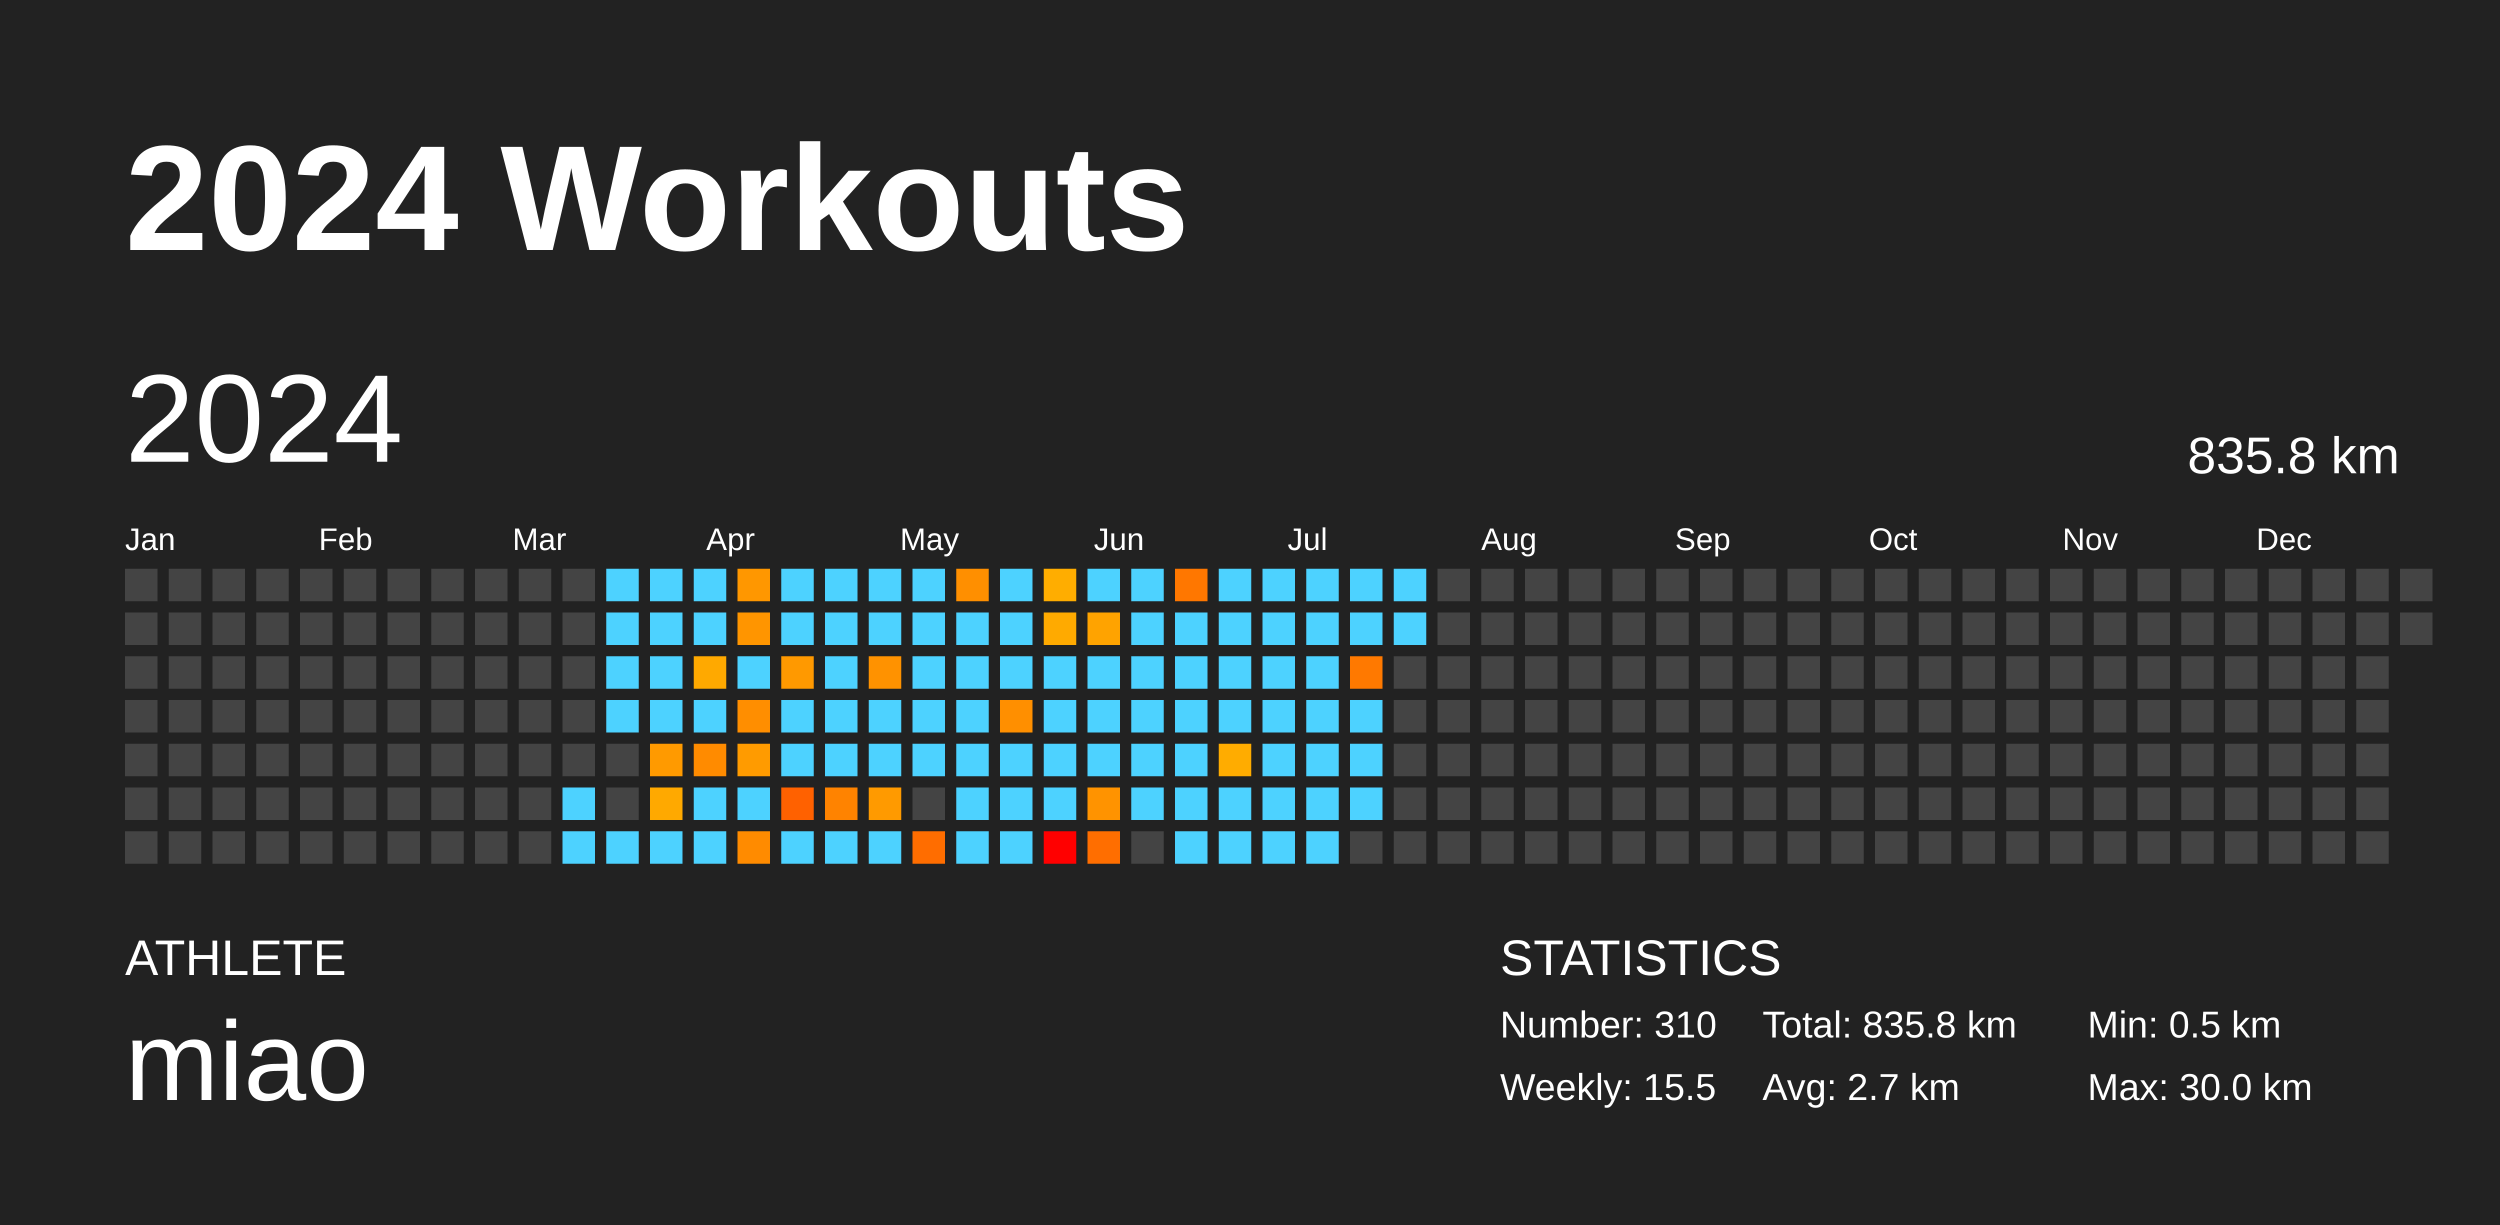
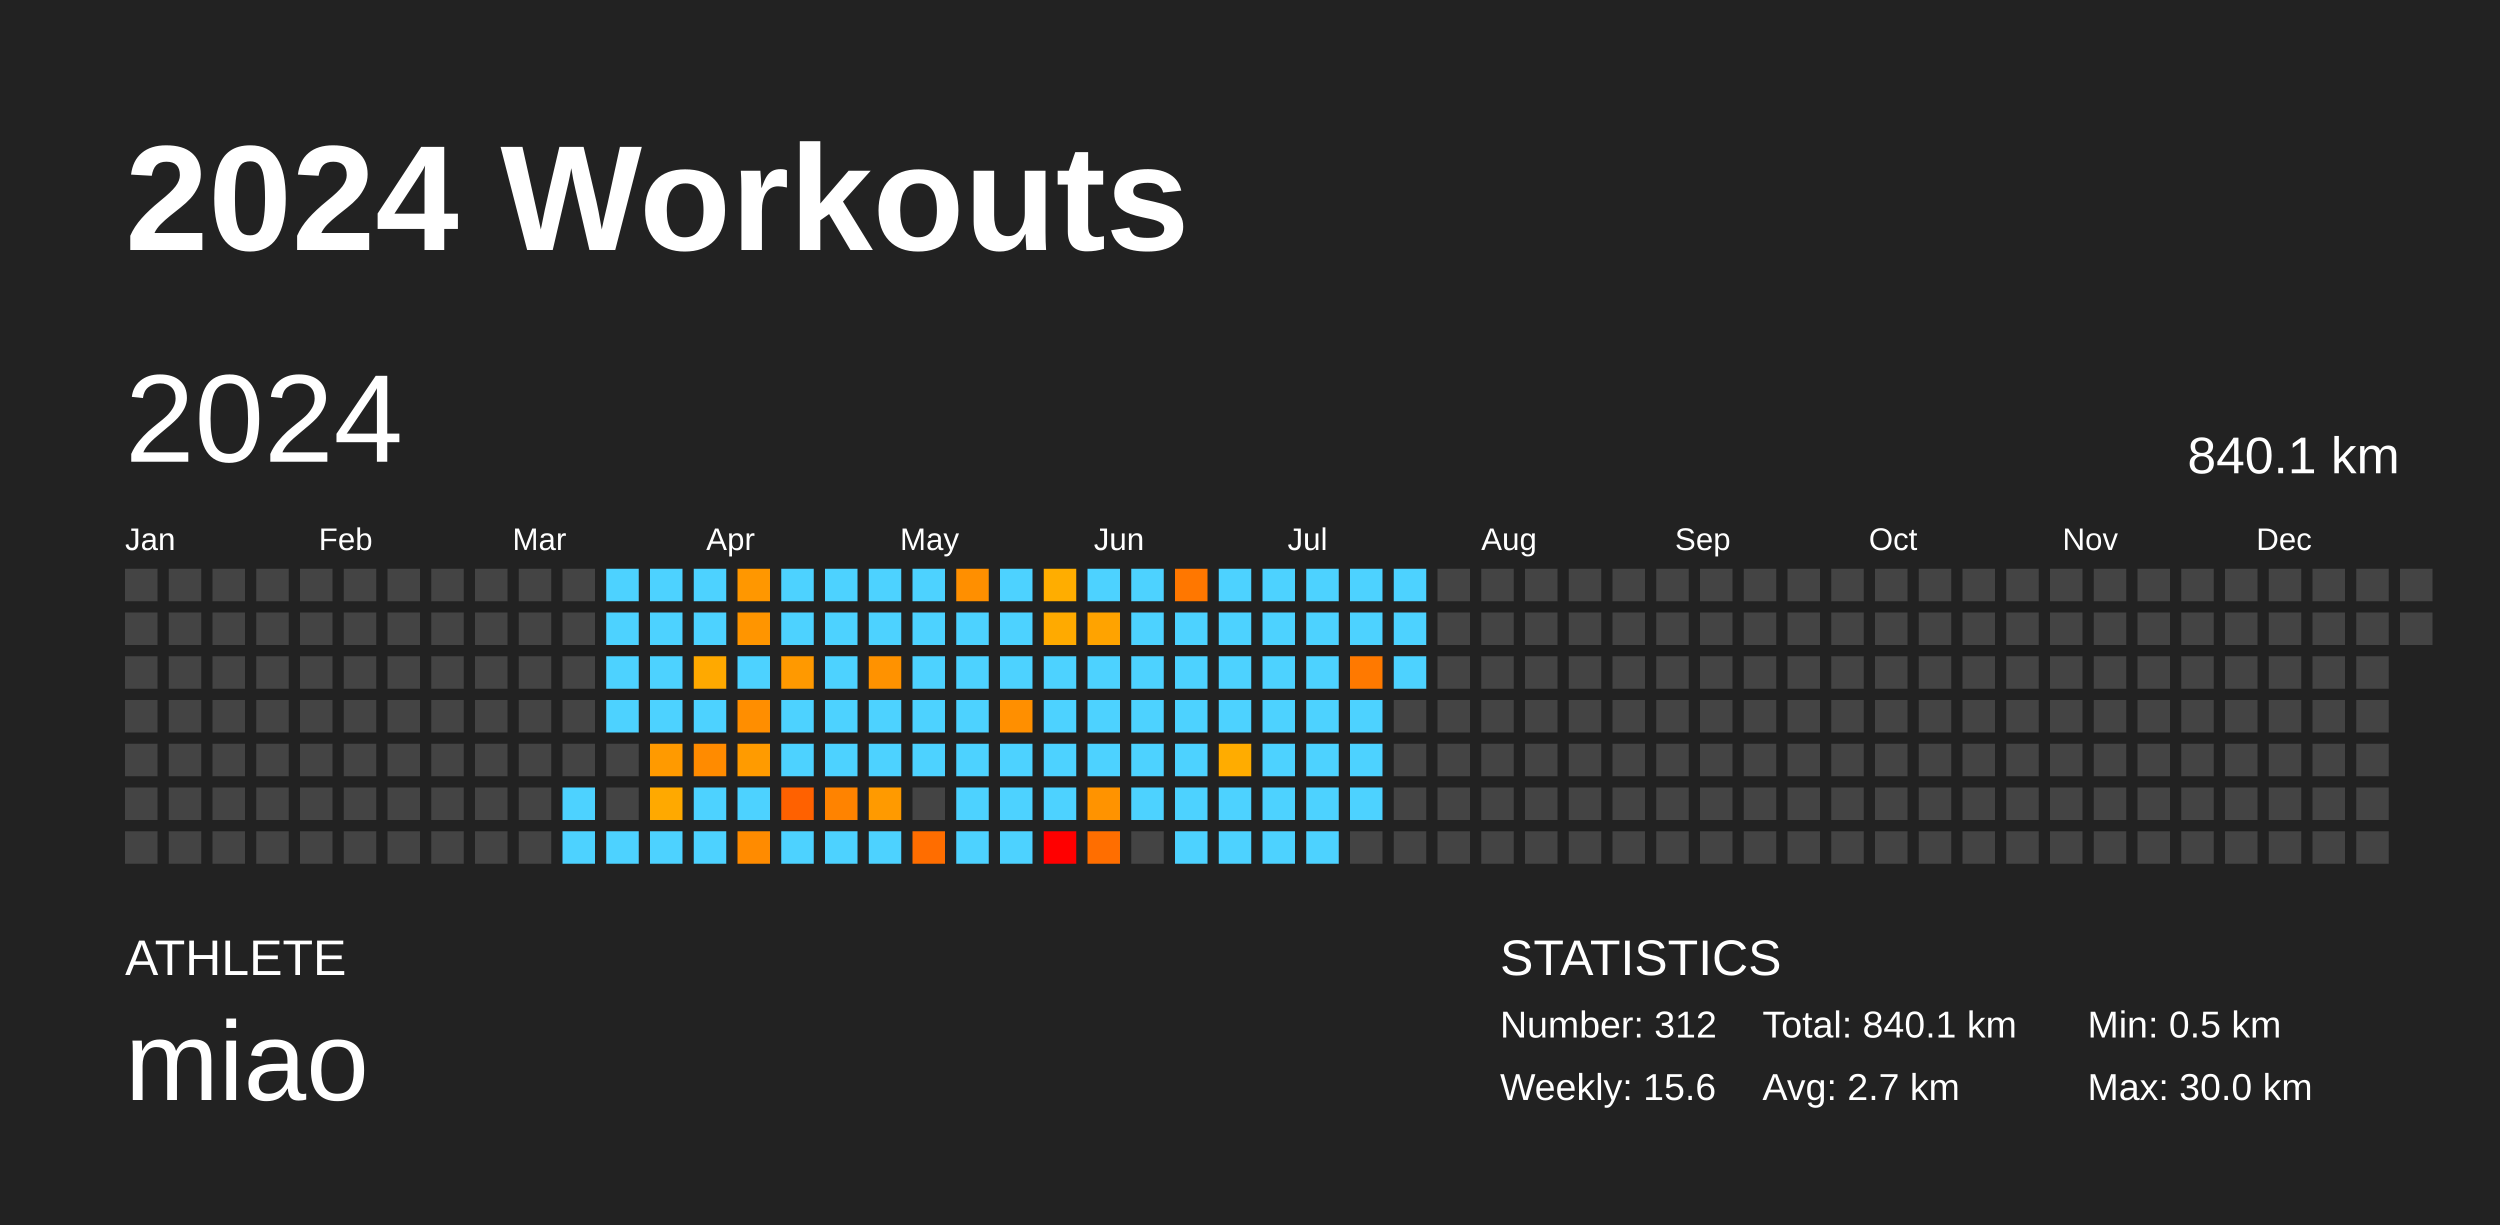
<svg xmlns="http://www.w3.org/2000/svg" baseProfile="full" height="98mm" version="1.1" viewBox="0,0,200,98" width="200mm">
  <defs />
  <rect fill="#222222" height="98" width="200" x="0" y="0" />
  <text fill="#FFFFFF" style="font-size:12px; font-family:Arial; font-weight:bold;" x="10" y="20">2024 Workouts</text>
  <text fill="#FFFFFF" style="font-size:4px; font-family:Arial" x="10" y="78">ATHLETE</text>
  <text fill="#FFFFFF" style="font-size:9px; font-family:Arial" x="10" y="88">miao</text>
  <text fill="#FFFFFF" style="font-size:4px; font-family:Arial" x="120" y="78">STATISTICS</text>
-   <text fill="#FFFFFF" style="font-size:3px; font-family:Arial" x="120" y="83">Number: 310</text>
-   <text fill="#FFFFFF" style="font-size:3px; font-family:Arial" x="120" y="88">Weekly: 15.5</text>
-   <text fill="#FFFFFF" style="font-size:3px; font-family:Arial" x="141" y="83">Total: 835.8 km</text>
+   <text fill="#FFFFFF" style="font-size:3px; font-family:Arial" x="120" y="83">Number: 312</text>
+   <text fill="#FFFFFF" style="font-size:3px; font-family:Arial" x="120" y="88">Weekly: 15.6</text>
+   <text fill="#FFFFFF" style="font-size:3px; font-family:Arial" x="141" y="83">Total: 840.1 km</text>
  <text fill="#FFFFFF" style="font-size:3px; font-family:Arial" x="141" y="88">Avg: 2.7 km</text>
  <text fill="#FFFFFF" style="font-size:3px; font-family:Arial" x="167" y="83">Min: 0.5 km</text>
  <text fill="#FFFFFF" style="font-size:3px; font-family:Arial" x="167" y="88">Max: 30.0 km</text>
  <text dominant-baseline="hanging" fill="#FFFFFF" style="font-size:10.0px; font-family:Arial;" x="10" y="30">2024</text>
-   <text dominant-baseline="hanging" fill="#FFFFFF" style="font-size:4.125px; font-family:Arial;" x="175" y="35">835.8 km</text>
+   <text dominant-baseline="hanging" fill="#FFFFFF" style="font-size:4.125px; font-family:Arial;" x="175" y="35">840.1 km</text>
  <text fill="#FFFFFF" style="font-size:2.5px; font-family:Arial" x="10.0" y="44">Jan</text>
  <text fill="#FFFFFF" style="font-size:2.5px; font-family:Arial" x="25.5" y="44">Feb</text>
  <text fill="#FFFFFF" style="font-size:2.5px; font-family:Arial" x="41.0" y="44">Mar</text>
  <text fill="#FFFFFF" style="font-size:2.5px; font-family:Arial" x="56.5" y="44">Apr</text>
  <text fill="#FFFFFF" style="font-size:2.5px; font-family:Arial" x="72.0" y="44">May</text>
  <text fill="#FFFFFF" style="font-size:2.5px; font-family:Arial" x="87.5" y="44">Jun</text>
  <text fill="#FFFFFF" style="font-size:2.5px; font-family:Arial" x="103.0" y="44">Jul</text>
  <text fill="#FFFFFF" style="font-size:2.5px; font-family:Arial" x="118.5" y="44">Aug</text>
  <text fill="#FFFFFF" style="font-size:2.5px; font-family:Arial" x="134.0" y="44">Sep</text>
  <text fill="#FFFFFF" style="font-size:2.5px; font-family:Arial" x="149.5" y="44">Oct</text>
  <text fill="#FFFFFF" style="font-size:2.5px; font-family:Arial" x="165.0" y="44">Nov</text>
  <text fill="#FFFFFF" style="font-size:2.5px; font-family:Arial" x="180.5" y="44">Dec</text>
  <rect fill="#444444" height="2.6" width="2.6" x="10.0" y="45.5" />
  <rect fill="#444444" height="2.6" width="2.6" x="10.0" y="49.0" />
  <rect fill="#444444" height="2.6" width="2.6" x="10.0" y="52.5" />
  <rect fill="#444444" height="2.6" width="2.6" x="10.0" y="56.0" />
  <rect fill="#444444" height="2.6" width="2.6" x="10.0" y="59.5" />
  <rect fill="#444444" height="2.6" width="2.6" x="10.0" y="63.0" />
  <rect fill="#444444" height="2.6" width="2.6" x="10.0" y="66.5" />
  <rect fill="#444444" height="2.6" width="2.6" x="13.5" y="45.5" />
  <rect fill="#444444" height="2.6" width="2.6" x="13.5" y="49.0" />
  <rect fill="#444444" height="2.6" width="2.6" x="13.5" y="52.5" />
  <rect fill="#444444" height="2.6" width="2.6" x="13.5" y="56.0" />
  <rect fill="#444444" height="2.6" width="2.6" x="13.5" y="59.5" />
  <rect fill="#444444" height="2.6" width="2.6" x="13.5" y="63.0" />
  <rect fill="#444444" height="2.6" width="2.6" x="13.5" y="66.5" />
  <rect fill="#444444" height="2.6" width="2.6" x="17.0" y="45.5" />
  <rect fill="#444444" height="2.6" width="2.6" x="17.0" y="49.0" />
  <rect fill="#444444" height="2.6" width="2.6" x="17.0" y="52.5" />
  <rect fill="#444444" height="2.6" width="2.6" x="17.0" y="56.0" />
  <rect fill="#444444" height="2.6" width="2.6" x="17.0" y="59.5" />
  <rect fill="#444444" height="2.6" width="2.6" x="17.0" y="63.0" />
  <rect fill="#444444" height="2.6" width="2.6" x="17.0" y="66.5" />
  <rect fill="#444444" height="2.6" width="2.6" x="20.5" y="45.5" />
  <rect fill="#444444" height="2.6" width="2.6" x="20.5" y="49.0" />
  <rect fill="#444444" height="2.6" width="2.6" x="20.5" y="52.5" />
  <rect fill="#444444" height="2.6" width="2.6" x="20.5" y="56.0" />
  <rect fill="#444444" height="2.6" width="2.6" x="20.5" y="59.5" />
  <rect fill="#444444" height="2.6" width="2.6" x="20.5" y="63.0" />
  <rect fill="#444444" height="2.6" width="2.6" x="20.5" y="66.5" />
  <rect fill="#444444" height="2.6" width="2.6" x="24.0" y="45.5" />
  <rect fill="#444444" height="2.6" width="2.6" x="24.0" y="49.0" />
  <rect fill="#444444" height="2.6" width="2.6" x="24.0" y="52.5" />
  <rect fill="#444444" height="2.6" width="2.6" x="24.0" y="56.0" />
  <rect fill="#444444" height="2.6" width="2.6" x="24.0" y="59.5" />
  <rect fill="#444444" height="2.6" width="2.6" x="24.0" y="63.0" />
  <rect fill="#444444" height="2.6" width="2.6" x="24.0" y="66.5" />
  <rect fill="#444444" height="2.6" width="2.6" x="27.5" y="45.5" />
  <rect fill="#444444" height="2.6" width="2.6" x="27.5" y="49.0" />
  <rect fill="#444444" height="2.6" width="2.6" x="27.5" y="52.5" />
  <rect fill="#444444" height="2.6" width="2.6" x="27.5" y="56.0" />
  <rect fill="#444444" height="2.6" width="2.6" x="27.5" y="59.5" />
  <rect fill="#444444" height="2.6" width="2.6" x="27.5" y="63.0" />
  <rect fill="#444444" height="2.6" width="2.6" x="27.5" y="66.5" />
  <rect fill="#444444" height="2.6" width="2.6" x="31.0" y="45.5" />
  <rect fill="#444444" height="2.6" width="2.6" x="31.0" y="49.0" />
  <rect fill="#444444" height="2.6" width="2.6" x="31.0" y="52.5" />
  <rect fill="#444444" height="2.6" width="2.6" x="31.0" y="56.0" />
  <rect fill="#444444" height="2.6" width="2.6" x="31.0" y="59.5" />
  <rect fill="#444444" height="2.6" width="2.6" x="31.0" y="63.0" />
  <rect fill="#444444" height="2.6" width="2.6" x="31.0" y="66.5" />
  <rect fill="#444444" height="2.6" width="2.6" x="34.5" y="45.5" />
  <rect fill="#444444" height="2.6" width="2.6" x="34.5" y="49.0" />
  <rect fill="#444444" height="2.6" width="2.6" x="34.5" y="52.5" />
  <rect fill="#444444" height="2.6" width="2.6" x="34.5" y="56.0" />
  <rect fill="#444444" height="2.6" width="2.6" x="34.5" y="59.5" />
  <rect fill="#444444" height="2.6" width="2.6" x="34.5" y="63.0" />
  <rect fill="#444444" height="2.6" width="2.6" x="34.5" y="66.5" />
  <rect fill="#444444" height="2.6" width="2.6" x="38.0" y="45.5" />
  <rect fill="#444444" height="2.6" width="2.6" x="38.0" y="49.0" />
  <rect fill="#444444" height="2.6" width="2.6" x="38.0" y="52.5" />
  <rect fill="#444444" height="2.6" width="2.6" x="38.0" y="56.0" />
  <rect fill="#444444" height="2.6" width="2.6" x="38.0" y="59.5" />
  <rect fill="#444444" height="2.6" width="2.6" x="38.0" y="63.0" />
  <rect fill="#444444" height="2.6" width="2.6" x="38.0" y="66.5" />
  <rect fill="#444444" height="2.6" width="2.6" x="41.5" y="45.5" />
  <rect fill="#444444" height="2.6" width="2.6" x="41.5" y="49.0" />
  <rect fill="#444444" height="2.6" width="2.6" x="41.5" y="52.5" />
  <rect fill="#444444" height="2.6" width="2.6" x="41.5" y="56.0" />
  <rect fill="#444444" height="2.6" width="2.6" x="41.5" y="59.5" />
  <rect fill="#444444" height="2.6" width="2.6" x="41.5" y="63.0" />
  <rect fill="#444444" height="2.6" width="2.6" x="41.5" y="66.5" />
  <rect fill="#444444" height="2.6" width="2.6" x="45.0" y="45.5" />
  <rect fill="#444444" height="2.6" width="2.6" x="45.0" y="49.0" />
  <rect fill="#444444" height="2.6" width="2.6" x="45.0" y="52.5" />
  <rect fill="#444444" height="2.6" width="2.6" x="45.0" y="56.0" />
  <rect fill="#444444" height="2.6" width="2.6" x="45.0" y="59.5" />
  <rect fill="#4dd2ff" height="2.6" width="2.6" x="45.0" y="63.0" />
  <rect fill="#4dd2ff" height="2.6" width="2.6" x="45.0" y="66.5" />
  <rect fill="#4dd2ff" height="2.6" width="2.6" x="48.5" y="45.5" />
  <rect fill="#4dd2ff" height="2.6" width="2.6" x="48.5" y="49.0" />
  <rect fill="#4dd2ff" height="2.6" width="2.6" x="48.5" y="52.5" />
  <rect fill="#4dd2ff" height="2.6" width="2.6" x="48.5" y="56.0" />
  <rect fill="#444444" height="2.6" width="2.6" x="48.5" y="59.5" />
  <rect fill="#444444" height="2.6" width="2.6" x="48.5" y="63.0" />
  <rect fill="#4dd2ff" height="2.6" width="2.6" x="48.5" y="66.5" />
  <rect fill="#4dd2ff" height="2.6" width="2.6" x="52.0" y="45.5" />
  <rect fill="#4dd2ff" height="2.6" width="2.6" x="52.0" y="49.0" />
  <rect fill="#4dd2ff" height="2.6" width="2.6" x="52.0" y="52.5" />
  <rect fill="#4dd2ff" height="2.6" width="2.6" x="52.0" y="56.0" />
  <rect fill="#ff9a00" height="2.6" width="2.6" x="52.0" y="59.5" />
  <rect fill="#ffa900" height="2.6" width="2.6" x="52.0" y="63.0" />
  <rect fill="#4dd2ff" height="2.6" width="2.6" x="52.0" y="66.5" />
  <rect fill="#4dd2ff" height="2.6" width="2.6" x="55.5" y="45.5" />
  <rect fill="#4dd2ff" height="2.6" width="2.6" x="55.5" y="49.0" />
  <rect fill="#ffa900" height="2.6" width="2.6" x="55.5" y="52.5" />
  <rect fill="#4dd2ff" height="2.6" width="2.6" x="55.5" y="56.0" />
  <rect fill="#ff8b00" height="2.6" width="2.6" x="55.5" y="59.5" />
  <rect fill="#4dd2ff" height="2.6" width="2.6" x="55.5" y="63.0" />
  <rect fill="#4dd2ff" height="2.6" width="2.6" x="55.5" y="66.5" />
  <rect fill="#ff9700" height="2.6" width="2.6" x="59.0" y="45.5" />
  <rect fill="#ff9500" height="2.6" width="2.6" x="59.0" y="49.0" />
  <rect fill="#4dd2ff" height="2.6" width="2.6" x="59.0" y="52.5" />
  <rect fill="#ff8e00" height="2.6" width="2.6" x="59.0" y="56.0" />
  <rect fill="#ff9b00" height="2.6" width="2.6" x="59.0" y="59.5" />
  <rect fill="#4dd2ff" height="2.6" width="2.6" x="59.0" y="63.0" />
  <rect fill="#ff8b00" height="2.6" width="2.6" x="59.0" y="66.5" />
  <rect fill="#4dd2ff" height="2.6" width="2.6" x="62.5" y="45.5" />
  <rect fill="#4dd2ff" height="2.6" width="2.6" x="62.5" y="49.0" />
  <rect fill="#ff9900" height="2.6" width="2.6" x="62.5" y="52.5" />
  <rect fill="#4dd2ff" height="2.6" width="2.6" x="62.5" y="56.0" />
  <rect fill="#4dd2ff" height="2.6" width="2.6" x="62.5" y="59.5" />
  <rect fill="#ff6100" height="2.6" width="2.6" x="62.5" y="63.0" />
  <rect fill="#4dd2ff" height="2.6" width="2.6" x="62.5" y="66.5" />
  <rect fill="#4dd2ff" height="2.6" width="2.6" x="66.0" y="45.5" />
  <rect fill="#4dd2ff" height="2.6" width="2.6" x="66.0" y="49.0" />
  <rect fill="#4dd2ff" height="2.6" width="2.6" x="66.0" y="52.5" />
  <rect fill="#4dd2ff" height="2.6" width="2.6" x="66.0" y="56.0" />
  <rect fill="#4dd2ff" height="2.6" width="2.6" x="66.0" y="59.5" />
  <rect fill="#ff8300" height="2.6" width="2.6" x="66.0" y="63.0" />
  <rect fill="#4dd2ff" height="2.6" width="2.6" x="66.0" y="66.5" />
  <rect fill="#4dd2ff" height="2.6" width="2.6" x="69.5" y="45.5" />
  <rect fill="#4dd2ff" height="2.6" width="2.6" x="69.5" y="49.0" />
  <rect fill="#ff9200" height="2.6" width="2.6" x="69.5" y="52.5" />
  <rect fill="#4dd2ff" height="2.6" width="2.6" x="69.5" y="56.0" />
  <rect fill="#4dd2ff" height="2.6" width="2.6" x="69.5" y="59.5" />
  <rect fill="#ff9a00" height="2.6" width="2.6" x="69.5" y="63.0" />
  <rect fill="#4dd2ff" height="2.6" width="2.6" x="69.5" y="66.5" />
  <rect fill="#4dd2ff" height="2.6" width="2.6" x="73.0" y="45.5" />
  <rect fill="#4dd2ff" height="2.6" width="2.6" x="73.0" y="49.0" />
  <rect fill="#4dd2ff" height="2.6" width="2.6" x="73.0" y="52.5" />
  <rect fill="#4dd2ff" height="2.6" width="2.6" x="73.0" y="56.0" />
  <rect fill="#4dd2ff" height="2.6" width="2.6" x="73.0" y="59.5" />
  <rect fill="#444444" height="2.6" width="2.6" x="73.0" y="63.0" />
  <rect fill="#ff6d00" height="2.6" width="2.6" x="73.0" y="66.5" />
  <rect fill="#ff8f00" height="2.6" width="2.6" x="76.5" y="45.5" />
  <rect fill="#4dd2ff" height="2.6" width="2.6" x="76.5" y="49.0" />
  <rect fill="#4dd2ff" height="2.6" width="2.6" x="76.5" y="52.5" />
  <rect fill="#4dd2ff" height="2.6" width="2.6" x="76.5" y="56.0" />
  <rect fill="#4dd2ff" height="2.6" width="2.6" x="76.5" y="59.5" />
  <rect fill="#4dd2ff" height="2.6" width="2.6" x="76.5" y="63.0" />
  <rect fill="#4dd2ff" height="2.6" width="2.6" x="76.5" y="66.5" />
  <rect fill="#4dd2ff" height="2.6" width="2.6" x="80.0" y="45.5" />
  <rect fill="#4dd2ff" height="2.6" width="2.6" x="80.0" y="49.0" />
  <rect fill="#4dd2ff" height="2.6" width="2.6" x="80.0" y="52.5" />
  <rect fill="#ff8f00" height="2.6" width="2.6" x="80.0" y="56.0" />
  <rect fill="#4dd2ff" height="2.6" width="2.6" x="80.0" y="59.5" />
  <rect fill="#4dd2ff" height="2.6" width="2.6" x="80.0" y="63.0" />
  <rect fill="#4dd2ff" height="2.6" width="2.6" x="80.0" y="66.5" />
  <rect fill="#ffad00" height="2.6" width="2.6" x="83.5" y="45.5" />
  <rect fill="#ffaa00" height="2.6" width="2.6" x="83.5" y="49.0" />
  <rect fill="#4dd2ff" height="2.6" width="2.6" x="83.5" y="52.5" />
  <rect fill="#4dd2ff" height="2.6" width="2.6" x="83.5" y="56.0" />
  <rect fill="#4dd2ff" height="2.6" width="2.6" x="83.5" y="59.5" />
  <rect fill="#4dd2ff" height="2.6" width="2.6" x="83.5" y="63.0" />
  <rect fill="red" height="2.6" width="2.6" x="83.5" y="66.5" />
  <rect fill="#4dd2ff" height="2.6" width="2.6" x="87.0" y="45.5" />
  <rect fill="#ffa300" height="2.6" width="2.6" x="87.0" y="49.0" />
  <rect fill="#4dd2ff" height="2.6" width="2.6" x="87.0" y="52.5" />
  <rect fill="#4dd2ff" height="2.6" width="2.6" x="87.0" y="56.0" />
  <rect fill="#4dd2ff" height="2.6" width="2.6" x="87.0" y="59.5" />
  <rect fill="#ff9300" height="2.6" width="2.6" x="87.0" y="63.0" />
  <rect fill="#ff6e00" height="2.6" width="2.6" x="87.0" y="66.5" />
  <rect fill="#4dd2ff" height="2.6" width="2.6" x="90.5" y="45.5" />
  <rect fill="#4dd2ff" height="2.6" width="2.6" x="90.5" y="49.0" />
  <rect fill="#4dd2ff" height="2.6" width="2.6" x="90.5" y="52.5" />
  <rect fill="#4dd2ff" height="2.6" width="2.6" x="90.5" y="56.0" />
  <rect fill="#4dd2ff" height="2.6" width="2.6" x="90.5" y="59.5" />
  <rect fill="#4dd2ff" height="2.6" width="2.6" x="90.5" y="63.0" />
  <rect fill="#444444" height="2.6" width="2.6" x="90.5" y="66.5" />
  <rect fill="#ff7700" height="2.6" width="2.6" x="94.0" y="45.5" />
  <rect fill="#4dd2ff" height="2.6" width="2.6" x="94.0" y="49.0" />
  <rect fill="#4dd2ff" height="2.6" width="2.6" x="94.0" y="52.5" />
  <rect fill="#4dd2ff" height="2.6" width="2.6" x="94.0" y="56.0" />
  <rect fill="#4dd2ff" height="2.6" width="2.6" x="94.0" y="59.5" />
  <rect fill="#4dd2ff" height="2.6" width="2.6" x="94.0" y="63.0" />
  <rect fill="#4dd2ff" height="2.6" width="2.6" x="94.0" y="66.5" />
  <rect fill="#4dd2ff" height="2.6" width="2.6" x="97.5" y="45.5" />
  <rect fill="#4dd2ff" height="2.6" width="2.6" x="97.5" y="49.0" />
  <rect fill="#4dd2ff" height="2.6" width="2.6" x="97.5" y="52.5" />
  <rect fill="#4dd2ff" height="2.6" width="2.6" x="97.5" y="56.0" />
  <rect fill="#ffac00" height="2.6" width="2.6" x="97.5" y="59.5" />
  <rect fill="#4dd2ff" height="2.6" width="2.6" x="97.5" y="63.0" />
  <rect fill="#4dd2ff" height="2.6" width="2.6" x="97.5" y="66.5" />
  <rect fill="#4dd2ff" height="2.6" width="2.6" x="101.0" y="45.5" />
  <rect fill="#4dd2ff" height="2.6" width="2.6" x="101.0" y="49.0" />
  <rect fill="#4dd2ff" height="2.6" width="2.6" x="101.0" y="52.5" />
  <rect fill="#4dd2ff" height="2.6" width="2.6" x="101.0" y="56.0" />
  <rect fill="#4dd2ff" height="2.6" width="2.6" x="101.0" y="59.5" />
  <rect fill="#4dd2ff" height="2.6" width="2.6" x="101.0" y="63.0" />
  <rect fill="#4dd2ff" height="2.6" width="2.6" x="101.0" y="66.5" />
  <rect fill="#4dd2ff" height="2.6" width="2.6" x="104.5" y="45.5" />
  <rect fill="#4dd2ff" height="2.6" width="2.6" x="104.5" y="49.0" />
  <rect fill="#4dd2ff" height="2.6" width="2.6" x="104.5" y="52.5" />
  <rect fill="#4dd2ff" height="2.6" width="2.6" x="104.5" y="56.0" />
  <rect fill="#4dd2ff" height="2.6" width="2.6" x="104.5" y="59.5" />
  <rect fill="#4dd2ff" height="2.6" width="2.6" x="104.5" y="63.0" />
  <rect fill="#4dd2ff" height="2.6" width="2.6" x="104.5" y="66.5" />
  <rect fill="#4dd2ff" height="2.6" width="2.6" x="108.0" y="45.5" />
  <rect fill="#4dd2ff" height="2.6" width="2.6" x="108.0" y="49.0" />
  <rect fill="#ff7900" height="2.6" width="2.6" x="108.0" y="52.5" />
  <rect fill="#4dd2ff" height="2.6" width="2.6" x="108.0" y="56.0" />
  <rect fill="#4dd2ff" height="2.6" width="2.6" x="108.0" y="59.5" />
  <rect fill="#4dd2ff" height="2.6" width="2.6" x="108.0" y="63.0" />
  <rect fill="#444444" height="2.6" width="2.6" x="108.0" y="66.5" />
  <rect fill="#4dd2ff" height="2.6" width="2.6" x="111.5" y="45.5" />
  <rect fill="#4dd2ff" height="2.6" width="2.6" x="111.5" y="49.0" />
-   <rect fill="#444444" height="2.6" width="2.6" x="111.5" y="52.5" />
+   <rect fill="#4dd2ff" height="2.6" width="2.6" x="111.5" y="52.5" />
  <rect fill="#444444" height="2.6" width="2.6" x="111.5" y="56.0" />
  <rect fill="#444444" height="2.6" width="2.6" x="111.5" y="59.5" />
  <rect fill="#444444" height="2.6" width="2.6" x="111.5" y="63.0" />
  <rect fill="#444444" height="2.6" width="2.6" x="111.5" y="66.5" />
  <rect fill="#444444" height="2.6" width="2.6" x="115.0" y="45.5" />
  <rect fill="#444444" height="2.6" width="2.6" x="115.0" y="49.0" />
  <rect fill="#444444" height="2.6" width="2.6" x="115.0" y="52.5" />
  <rect fill="#444444" height="2.6" width="2.6" x="115.0" y="56.0" />
  <rect fill="#444444" height="2.6" width="2.6" x="115.0" y="59.5" />
  <rect fill="#444444" height="2.6" width="2.6" x="115.0" y="63.0" />
  <rect fill="#444444" height="2.6" width="2.6" x="115.0" y="66.5" />
  <rect fill="#444444" height="2.6" width="2.6" x="118.5" y="45.5" />
  <rect fill="#444444" height="2.6" width="2.6" x="118.5" y="49.0" />
  <rect fill="#444444" height="2.6" width="2.6" x="118.5" y="52.5" />
  <rect fill="#444444" height="2.6" width="2.6" x="118.5" y="56.0" />
  <rect fill="#444444" height="2.6" width="2.6" x="118.5" y="59.5" />
  <rect fill="#444444" height="2.6" width="2.6" x="118.5" y="63.0" />
  <rect fill="#444444" height="2.6" width="2.6" x="118.5" y="66.5" />
  <rect fill="#444444" height="2.6" width="2.6" x="122.0" y="45.5" />
  <rect fill="#444444" height="2.6" width="2.6" x="122.0" y="49.0" />
  <rect fill="#444444" height="2.6" width="2.6" x="122.0" y="52.5" />
  <rect fill="#444444" height="2.6" width="2.6" x="122.0" y="56.0" />
  <rect fill="#444444" height="2.6" width="2.6" x="122.0" y="59.5" />
  <rect fill="#444444" height="2.6" width="2.6" x="122.0" y="63.0" />
  <rect fill="#444444" height="2.6" width="2.6" x="122.0" y="66.5" />
  <rect fill="#444444" height="2.6" width="2.6" x="125.5" y="45.5" />
  <rect fill="#444444" height="2.6" width="2.6" x="125.5" y="49.0" />
  <rect fill="#444444" height="2.6" width="2.6" x="125.5" y="52.5" />
  <rect fill="#444444" height="2.6" width="2.6" x="125.5" y="56.0" />
  <rect fill="#444444" height="2.6" width="2.6" x="125.5" y="59.5" />
  <rect fill="#444444" height="2.6" width="2.6" x="125.5" y="63.0" />
  <rect fill="#444444" height="2.6" width="2.6" x="125.5" y="66.5" />
  <rect fill="#444444" height="2.6" width="2.6" x="129.0" y="45.5" />
  <rect fill="#444444" height="2.6" width="2.6" x="129.0" y="49.0" />
  <rect fill="#444444" height="2.6" width="2.6" x="129.0" y="52.5" />
  <rect fill="#444444" height="2.6" width="2.6" x="129.0" y="56.0" />
  <rect fill="#444444" height="2.6" width="2.6" x="129.0" y="59.5" />
  <rect fill="#444444" height="2.6" width="2.6" x="129.0" y="63.0" />
  <rect fill="#444444" height="2.6" width="2.6" x="129.0" y="66.5" />
  <rect fill="#444444" height="2.6" width="2.6" x="132.5" y="45.5" />
  <rect fill="#444444" height="2.6" width="2.6" x="132.5" y="49.0" />
  <rect fill="#444444" height="2.6" width="2.6" x="132.5" y="52.5" />
  <rect fill="#444444" height="2.6" width="2.6" x="132.5" y="56.0" />
  <rect fill="#444444" height="2.6" width="2.6" x="132.5" y="59.5" />
  <rect fill="#444444" height="2.6" width="2.6" x="132.5" y="63.0" />
  <rect fill="#444444" height="2.6" width="2.6" x="132.5" y="66.5" />
  <rect fill="#444444" height="2.6" width="2.6" x="136.0" y="45.5" />
  <rect fill="#444444" height="2.6" width="2.6" x="136.0" y="49.0" />
  <rect fill="#444444" height="2.6" width="2.6" x="136.0" y="52.5" />
  <rect fill="#444444" height="2.6" width="2.6" x="136.0" y="56.0" />
  <rect fill="#444444" height="2.6" width="2.6" x="136.0" y="59.5" />
  <rect fill="#444444" height="2.6" width="2.6" x="136.0" y="63.0" />
  <rect fill="#444444" height="2.6" width="2.6" x="136.0" y="66.5" />
  <rect fill="#444444" height="2.6" width="2.6" x="139.5" y="45.5" />
  <rect fill="#444444" height="2.6" width="2.6" x="139.5" y="49.0" />
  <rect fill="#444444" height="2.6" width="2.6" x="139.5" y="52.5" />
  <rect fill="#444444" height="2.6" width="2.6" x="139.5" y="56.0" />
  <rect fill="#444444" height="2.6" width="2.6" x="139.5" y="59.5" />
  <rect fill="#444444" height="2.6" width="2.6" x="139.5" y="63.0" />
  <rect fill="#444444" height="2.6" width="2.6" x="139.5" y="66.5" />
  <rect fill="#444444" height="2.6" width="2.6" x="143.0" y="45.5" />
  <rect fill="#444444" height="2.6" width="2.6" x="143.0" y="49.0" />
  <rect fill="#444444" height="2.6" width="2.6" x="143.0" y="52.5" />
  <rect fill="#444444" height="2.6" width="2.6" x="143.0" y="56.0" />
  <rect fill="#444444" height="2.6" width="2.6" x="143.0" y="59.5" />
  <rect fill="#444444" height="2.6" width="2.6" x="143.0" y="63.0" />
  <rect fill="#444444" height="2.6" width="2.6" x="143.0" y="66.5" />
  <rect fill="#444444" height="2.6" width="2.6" x="146.5" y="45.5" />
  <rect fill="#444444" height="2.6" width="2.6" x="146.5" y="49.0" />
  <rect fill="#444444" height="2.6" width="2.6" x="146.5" y="52.5" />
  <rect fill="#444444" height="2.6" width="2.6" x="146.5" y="56.0" />
  <rect fill="#444444" height="2.6" width="2.6" x="146.5" y="59.5" />
  <rect fill="#444444" height="2.6" width="2.6" x="146.5" y="63.0" />
  <rect fill="#444444" height="2.6" width="2.6" x="146.5" y="66.5" />
  <rect fill="#444444" height="2.6" width="2.6" x="150.0" y="45.5" />
  <rect fill="#444444" height="2.6" width="2.6" x="150.0" y="49.0" />
  <rect fill="#444444" height="2.6" width="2.6" x="150.0" y="52.5" />
  <rect fill="#444444" height="2.6" width="2.6" x="150.0" y="56.0" />
  <rect fill="#444444" height="2.6" width="2.6" x="150.0" y="59.5" />
  <rect fill="#444444" height="2.6" width="2.6" x="150.0" y="63.0" />
  <rect fill="#444444" height="2.6" width="2.6" x="150.0" y="66.5" />
  <rect fill="#444444" height="2.6" width="2.6" x="153.5" y="45.5" />
  <rect fill="#444444" height="2.6" width="2.6" x="153.5" y="49.0" />
  <rect fill="#444444" height="2.6" width="2.6" x="153.5" y="52.5" />
  <rect fill="#444444" height="2.6" width="2.6" x="153.5" y="56.0" />
  <rect fill="#444444" height="2.6" width="2.6" x="153.5" y="59.5" />
  <rect fill="#444444" height="2.6" width="2.6" x="153.5" y="63.0" />
  <rect fill="#444444" height="2.6" width="2.6" x="153.5" y="66.5" />
  <rect fill="#444444" height="2.6" width="2.6" x="157.0" y="45.5" />
  <rect fill="#444444" height="2.6" width="2.6" x="157.0" y="49.0" />
  <rect fill="#444444" height="2.6" width="2.6" x="157.0" y="52.5" />
  <rect fill="#444444" height="2.6" width="2.6" x="157.0" y="56.0" />
  <rect fill="#444444" height="2.6" width="2.6" x="157.0" y="59.5" />
  <rect fill="#444444" height="2.6" width="2.6" x="157.0" y="63.0" />
  <rect fill="#444444" height="2.6" width="2.6" x="157.0" y="66.5" />
  <rect fill="#444444" height="2.6" width="2.6" x="160.5" y="45.5" />
  <rect fill="#444444" height="2.6" width="2.6" x="160.5" y="49.0" />
  <rect fill="#444444" height="2.6" width="2.6" x="160.5" y="52.5" />
  <rect fill="#444444" height="2.6" width="2.6" x="160.5" y="56.0" />
  <rect fill="#444444" height="2.6" width="2.6" x="160.5" y="59.5" />
  <rect fill="#444444" height="2.6" width="2.6" x="160.5" y="63.0" />
  <rect fill="#444444" height="2.6" width="2.6" x="160.5" y="66.5" />
  <rect fill="#444444" height="2.6" width="2.6" x="164.0" y="45.5" />
  <rect fill="#444444" height="2.6" width="2.6" x="164.0" y="49.0" />
  <rect fill="#444444" height="2.6" width="2.6" x="164.0" y="52.5" />
  <rect fill="#444444" height="2.6" width="2.6" x="164.0" y="56.0" />
  <rect fill="#444444" height="2.6" width="2.6" x="164.0" y="59.5" />
  <rect fill="#444444" height="2.6" width="2.6" x="164.0" y="63.0" />
  <rect fill="#444444" height="2.6" width="2.6" x="164.0" y="66.5" />
  <rect fill="#444444" height="2.6" width="2.6" x="167.5" y="45.5" />
  <rect fill="#444444" height="2.6" width="2.6" x="167.5" y="49.0" />
  <rect fill="#444444" height="2.6" width="2.6" x="167.5" y="52.5" />
  <rect fill="#444444" height="2.6" width="2.6" x="167.5" y="56.0" />
  <rect fill="#444444" height="2.6" width="2.6" x="167.5" y="59.5" />
  <rect fill="#444444" height="2.6" width="2.6" x="167.5" y="63.0" />
  <rect fill="#444444" height="2.6" width="2.6" x="167.5" y="66.5" />
  <rect fill="#444444" height="2.6" width="2.6" x="171.0" y="45.5" />
  <rect fill="#444444" height="2.6" width="2.6" x="171.0" y="49.0" />
  <rect fill="#444444" height="2.6" width="2.6" x="171.0" y="52.5" />
  <rect fill="#444444" height="2.6" width="2.6" x="171.0" y="56.0" />
  <rect fill="#444444" height="2.6" width="2.6" x="171.0" y="59.5" />
  <rect fill="#444444" height="2.6" width="2.6" x="171.0" y="63.0" />
  <rect fill="#444444" height="2.6" width="2.6" x="171.0" y="66.5" />
  <rect fill="#444444" height="2.6" width="2.6" x="174.5" y="45.5" />
  <rect fill="#444444" height="2.6" width="2.6" x="174.5" y="49.0" />
  <rect fill="#444444" height="2.6" width="2.6" x="174.5" y="52.5" />
  <rect fill="#444444" height="2.6" width="2.6" x="174.5" y="56.0" />
  <rect fill="#444444" height="2.6" width="2.6" x="174.5" y="59.5" />
  <rect fill="#444444" height="2.6" width="2.6" x="174.5" y="63.0" />
  <rect fill="#444444" height="2.6" width="2.6" x="174.5" y="66.5" />
  <rect fill="#444444" height="2.6" width="2.6" x="178.0" y="45.5" />
  <rect fill="#444444" height="2.6" width="2.6" x="178.0" y="49.0" />
  <rect fill="#444444" height="2.6" width="2.6" x="178.0" y="52.5" />
  <rect fill="#444444" height="2.6" width="2.6" x="178.0" y="56.0" />
  <rect fill="#444444" height="2.6" width="2.6" x="178.0" y="59.5" />
  <rect fill="#444444" height="2.6" width="2.6" x="178.0" y="63.0" />
  <rect fill="#444444" height="2.6" width="2.6" x="178.0" y="66.5" />
  <rect fill="#444444" height="2.6" width="2.6" x="181.5" y="45.5" />
  <rect fill="#444444" height="2.6" width="2.6" x="181.5" y="49.0" />
  <rect fill="#444444" height="2.6" width="2.6" x="181.5" y="52.5" />
  <rect fill="#444444" height="2.6" width="2.6" x="181.5" y="56.0" />
  <rect fill="#444444" height="2.6" width="2.6" x="181.5" y="59.5" />
  <rect fill="#444444" height="2.6" width="2.6" x="181.5" y="63.0" />
  <rect fill="#444444" height="2.6" width="2.6" x="181.5" y="66.5" />
  <rect fill="#444444" height="2.6" width="2.6" x="185.0" y="45.5" />
  <rect fill="#444444" height="2.6" width="2.6" x="185.0" y="49.0" />
  <rect fill="#444444" height="2.6" width="2.6" x="185.0" y="52.5" />
  <rect fill="#444444" height="2.6" width="2.6" x="185.0" y="56.0" />
  <rect fill="#444444" height="2.6" width="2.6" x="185.0" y="59.5" />
  <rect fill="#444444" height="2.6" width="2.6" x="185.0" y="63.0" />
  <rect fill="#444444" height="2.6" width="2.6" x="185.0" y="66.5" />
  <rect fill="#444444" height="2.6" width="2.6" x="188.5" y="45.5" />
  <rect fill="#444444" height="2.6" width="2.6" x="188.5" y="49.0" />
  <rect fill="#444444" height="2.6" width="2.6" x="188.5" y="52.5" />
  <rect fill="#444444" height="2.6" width="2.6" x="188.5" y="56.0" />
  <rect fill="#444444" height="2.6" width="2.6" x="188.5" y="59.5" />
  <rect fill="#444444" height="2.6" width="2.6" x="188.5" y="63.0" />
  <rect fill="#444444" height="2.6" width="2.6" x="188.5" y="66.5" />
  <rect fill="#444444" height="2.6" width="2.6" x="192.0" y="45.5" />
  <rect fill="#444444" height="2.6" width="2.6" x="192.0" y="49.0" />
</svg>
